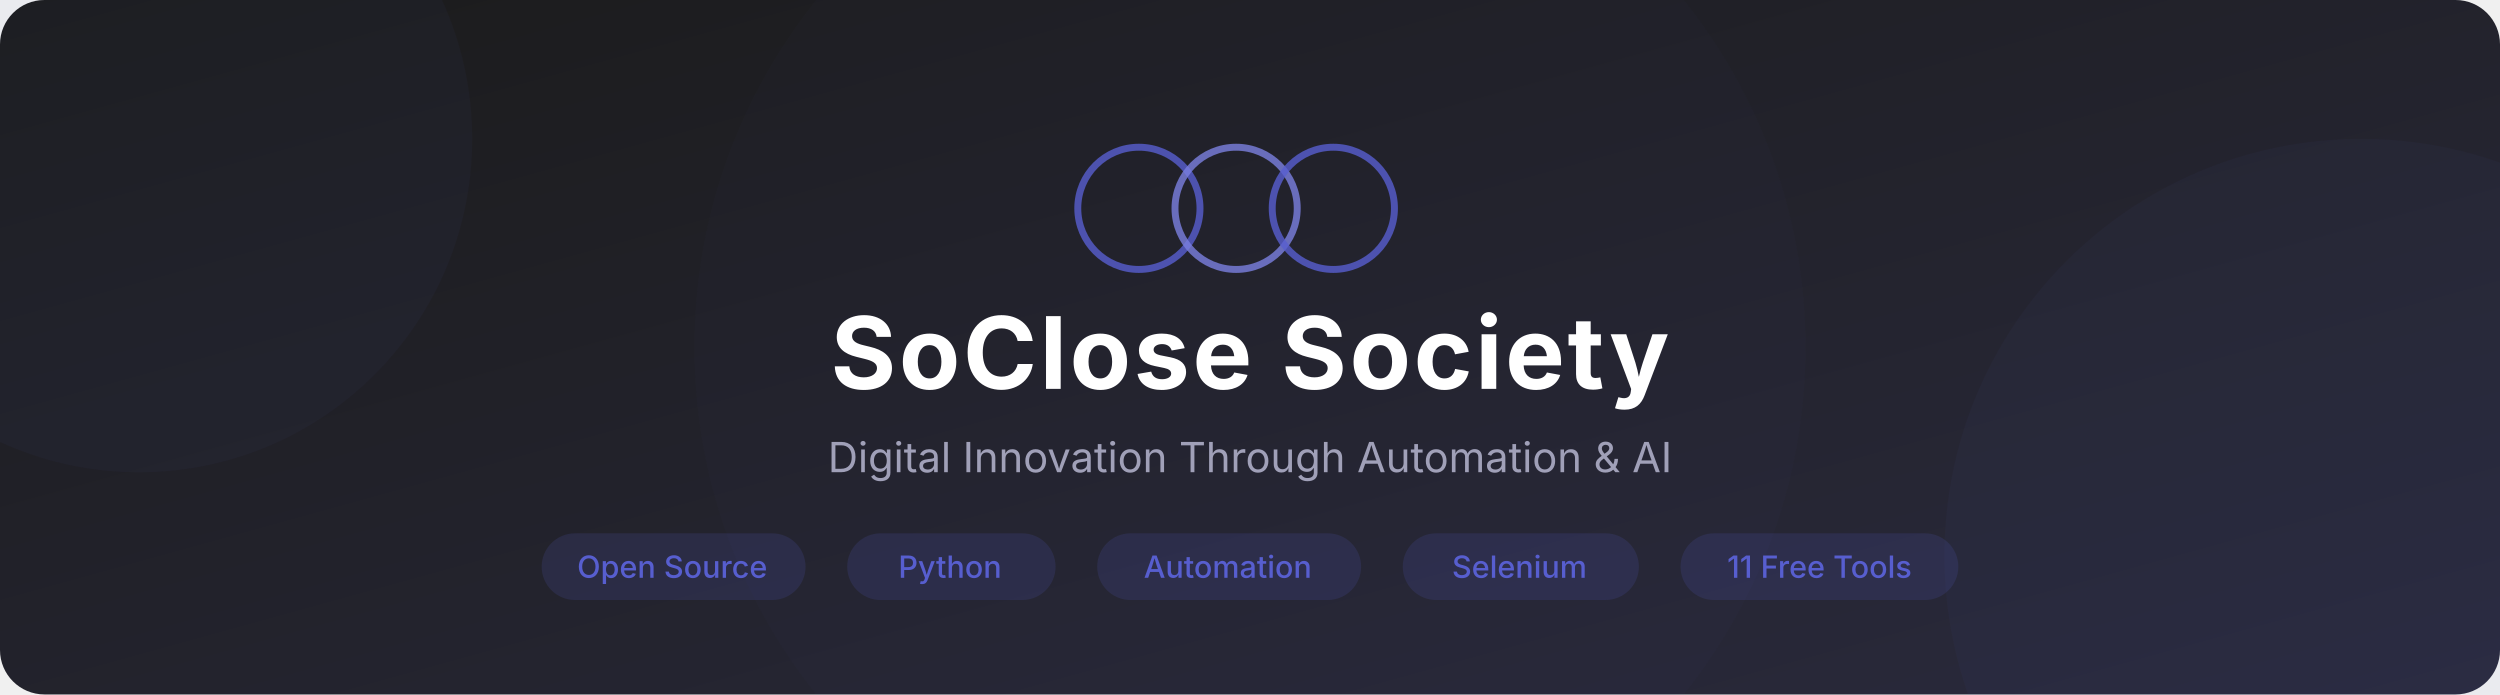
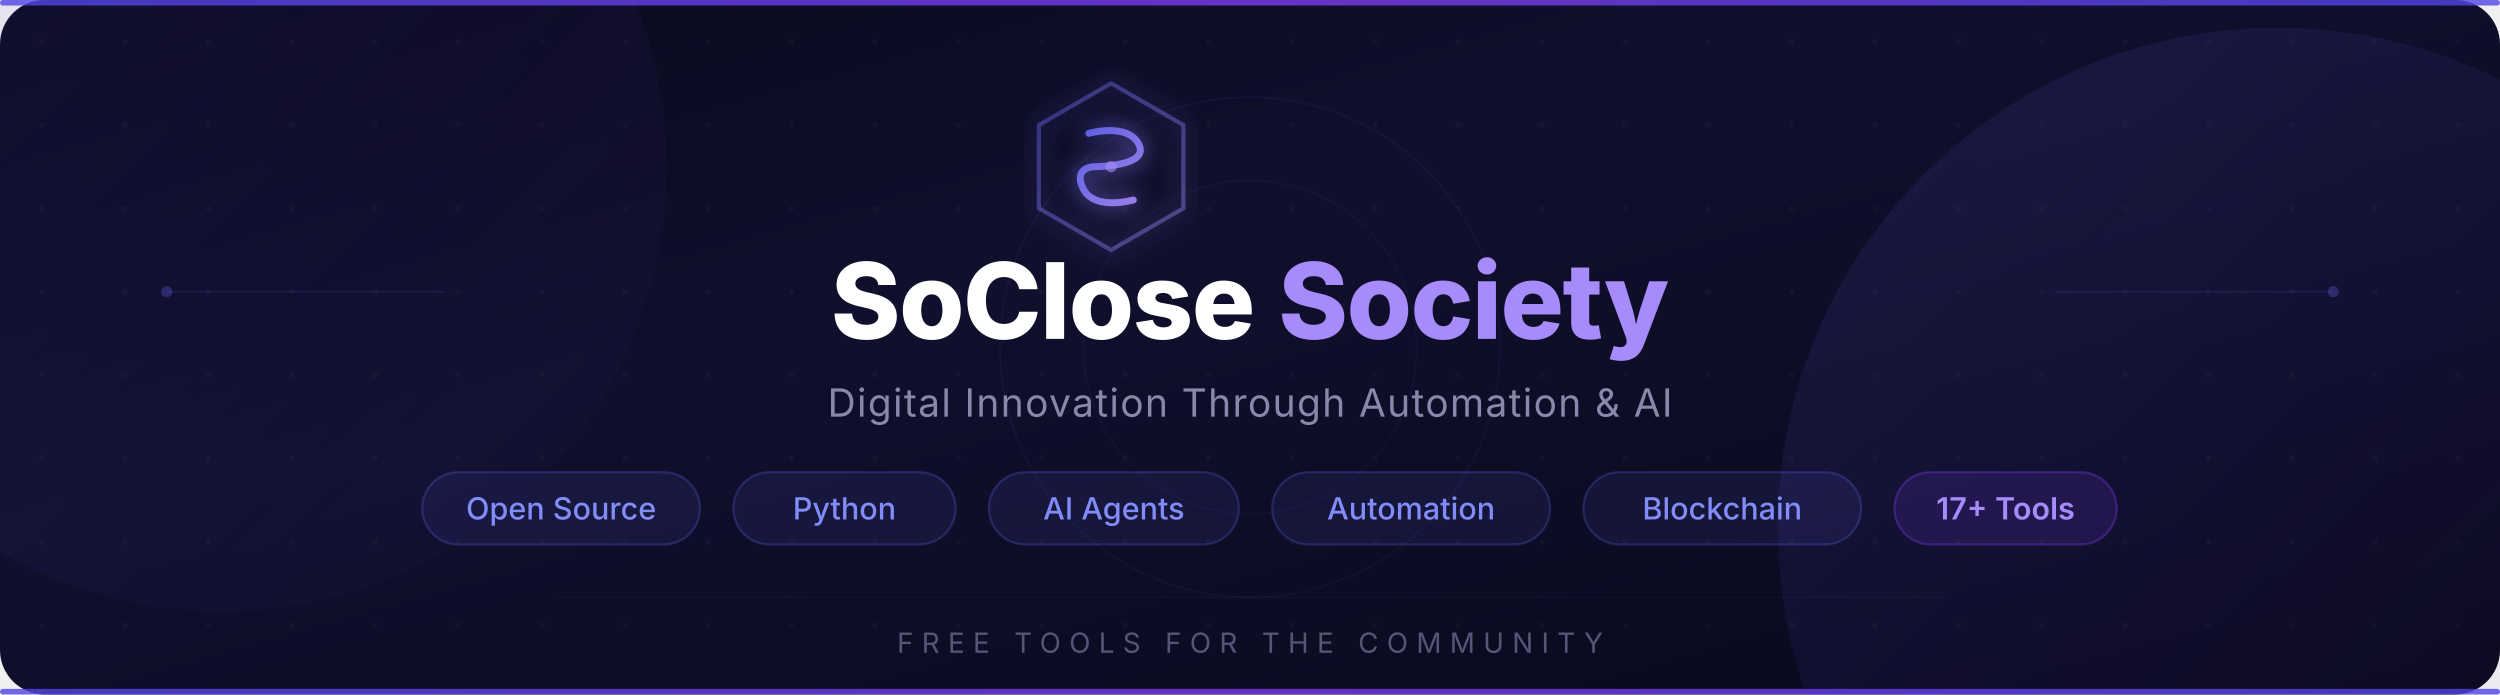
<svg xmlns="http://www.w3.org/2000/svg" viewBox="0 0 900 250" width="900" height="250">
  <defs>
    <linearGradient id="bg" x1="0%" y1="0%" x2="100%" y2="100%">
-       <stop offset="0%" style="stop-color:#1b1b1b" />
-       <stop offset="100%" style="stop-color:#2a2a3d" />
+       <stop offset="0%" style="stop-color:#08081a" />
+       <stop offset="40%" style="stop-color:#10102e" />
+       <stop offset="100%" style="stop-color:#08081a" />
    </linearGradient>
+     <linearGradient id="accent" x1="0%" y1="0%" x2="100%" y2="0%">
+       <stop offset="0%" style="stop-color:#4F46E5" />
+       <stop offset="50%" style="stop-color:#7C3AED" />
+       <stop offset="100%" style="stop-color:#4F46E5" />
+     </linearGradient>
+     <linearGradient id="logoGrad" x1="0%" y1="0%" x2="100%" y2="100%">
+       <stop offset="0%" style="stop-color:#6366F1" />
+       <stop offset="100%" style="stop-color:#A78BFA" />
+     </linearGradient>
+     <linearGradient id="orbGrad" x1="0%" y1="0%" x2="100%" y2="100%">
+       <stop offset="0%" style="stop-color:#6366F1;stop-opacity:0.12" />
+       <stop offset="100%" style="stop-color:#7C3AED;stop-opacity:0" />
+     </linearGradient>
+     <filter id="glow">
+       <feGaussianBlur stdDeviation="4" result="blur" />
+       <feMerge>
+         <feMergeNode in="blur" />
+         <feMergeNode in="SourceGraphic" />
+       </feMerge>
+     </filter>
+     <filter id="softglow">
+       <feGaussianBlur stdDeviation="12" result="blur" />
+       <feMerge>
+         <feMergeNode in="blur" />
+         <feMergeNode in="SourceGraphic" />
+       </feMerge>
+     </filter>
+     <clipPath id="roundRect">
+       <rect width="900" height="250" rx="16" />
+     </clipPath>
  </defs>
  <rect width="900" height="250" rx="16" fill="url(#bg)" />
-   <circle cx="50" cy="50" r="120" fill="#575ECF" opacity="0.04" />
-   <circle cx="850" cy="200" r="150" fill="#575ECF" opacity="0.04" />
-   <circle cx="450" cy="125" r="200" fill="#575ECF" opacity="0.02" />
-   <circle cx="410" cy="75" r="22" stroke="#575ECF" stroke-width="2.5" fill="none" opacity="0.8" />
-   <circle cx="445" cy="75" r="22" stroke="#7B80E0" stroke-width="2.5" fill="none" opacity="0.8" />
-   <circle cx="480" cy="75" r="22" stroke="#575ECF" stroke-width="2.5" fill="none" opacity="0.8" />
-   <text x="450" y="140" text-anchor="middle" fill="#FFFFFF" font-family="system-ui, -apple-system, sans-serif" font-size="36" font-weight="700" letter-spacing="1">SoClose Society</text>
-   <text x="450" y="170" text-anchor="middle" fill="#a0a0b8" font-family="system-ui, -apple-system, sans-serif" font-size="15" font-weight="400">Digital Innovation Through Automation &amp; AI</text>
+   <g clip-path="url(#roundRect)" opacity="0.025">
+     <pattern id="dots" x="0" y="0" width="30" height="30" patternUnits="userSpaceOnUse">
+       <circle cx="15" cy="15" r="1" fill="white" />
+     </pattern>
+     <rect width="900" height="250" fill="url(#dots)" />
+   </g>
+   <circle cx="80" cy="60" r="160" fill="url(#orbGrad)" />
+   <circle cx="820" cy="190" r="180" fill="url(#orbGrad)" />
+   <circle cx="450" cy="125" r="90" fill="none" stroke="#6366F1" stroke-width="0.5" opacity="0.08">
+     <animate attributeName="r" values="90;130;90" dur="6s" repeatCount="indefinite" />
+     <animate attributeName="opacity" values="0.08;0.02;0.08" dur="6s" repeatCount="indefinite" />
+   </circle>
+   <circle cx="450" cy="125" r="60" fill="none" stroke="#6366F1" stroke-width="0.5" opacity="0.06">
+     <animate attributeName="r" values="60;100;60" dur="6s" repeatCount="indefinite" begin="1s" />
+     <animate attributeName="opacity" values="0.06;0.01;0.06" dur="6s" repeatCount="indefinite" begin="1s" />
+   </circle>
+   <rect x="0" y="0" width="900" height="2" rx="1" fill="url(#accent)" opacity="0.8" />
+   <g transform="translate(370, 30)" filter="url(#glow)">
+     <path d="M30 0 L56 15 L56 45 L30 60 L4 45 L4 15 Z" fill="none" stroke="url(#logoGrad)" stroke-width="1.5" opacity="0.4" />
+     <path d="M22 18 C22 18 36 14 40 22 C44 30 24 30 24 30 C24 30 16 30 20 38 C24 46 38 42 38 42" fill="none" stroke="url(#logoGrad)" stroke-width="2.5" stroke-linecap="round" opacity="0.9" />
+     <circle cx="30" cy="30" r="2" fill="#A78BFA" opacity="0.6">
+       <animate attributeName="opacity" values="0.6;1;0.6" dur="2s" repeatCount="indefinite" />
+     </circle>
+   </g>
+   <text x="450" y="122" text-anchor="middle" fill="white" font-family="system-ui, -apple-system, sans-serif" font-size="38" font-weight="800" letter-spacing="-0.5">
+     <tspan fill="white">SoClose</tspan>
+     <tspan fill="#A78BFA"> Society</tspan>
+   </text>
+   <text x="450" y="150" text-anchor="middle" fill="#8888aa" font-family="system-ui, -apple-system, sans-serif" font-size="14" font-weight="400" letter-spacing="0.5">Digital Innovation Through Automation &amp; AI</text>
  <g font-family="system-ui, -apple-system, sans-serif" font-size="11" font-weight="500">
-     <rect x="195" y="192" width="95" height="24" rx="12" fill="#575ECF" opacity="0.15" />
-     <text x="242" y="208" text-anchor="middle" fill="#575ECF">Open Source</text>
-     <rect x="305" y="192" width="75" height="24" rx="12" fill="#575ECF" opacity="0.15" />
-     <text x="342" y="208" text-anchor="middle" fill="#575ECF">Python</text>
-     <rect x="395" y="192" width="95" height="24" rx="12" fill="#575ECF" opacity="0.15" />
-     <text x="442" y="208" text-anchor="middle" fill="#575ECF">Automation</text>
-     <rect x="505" y="192" width="85" height="24" rx="12" fill="#575ECF" opacity="0.15" />
-     <text x="547" y="208" text-anchor="middle" fill="#575ECF">Selenium</text>
-     <rect x="605" y="192" width="100" height="24" rx="12" fill="#575ECF" opacity="0.15" />
-     <text x="655" y="208" text-anchor="middle" fill="#575ECF">11 Free Tools</text>
+     <rect x="152" y="170" width="100" height="26" rx="13" fill="#6366F1" opacity="0.1" />
+     <rect x="152" y="170" width="100" height="26" rx="13" fill="none" stroke="#6366F1" stroke-width="0.8" opacity="0.25" />
+     <text x="202" y="187" text-anchor="middle" fill="#818CF8">Open Source</text>
+     <rect x="264" y="170" width="80" height="26" rx="13" fill="#6366F1" opacity="0.1" />
+     <rect x="264" y="170" width="80" height="26" rx="13" fill="none" stroke="#6366F1" stroke-width="0.8" opacity="0.25" />
+     <text x="304" y="187" text-anchor="middle" fill="#818CF8">Python</text>
+     <rect x="356" y="170" width="90" height="26" rx="13" fill="#6366F1" opacity="0.1" />
+     <rect x="356" y="170" width="90" height="26" rx="13" fill="none" stroke="#6366F1" stroke-width="0.8" opacity="0.25" />
+     <text x="401" y="187" text-anchor="middle" fill="#818CF8">AI Agents</text>
+     <rect x="458" y="170" width="100" height="26" rx="13" fill="#6366F1" opacity="0.1" />
+     <rect x="458" y="170" width="100" height="26" rx="13" fill="none" stroke="#6366F1" stroke-width="0.8" opacity="0.25" />
+     <text x="508" y="187" text-anchor="middle" fill="#818CF8">Automation</text>
+     <rect x="570" y="170" width="100" height="26" rx="13" fill="#6366F1" opacity="0.1" />
+     <rect x="570" y="170" width="100" height="26" rx="13" fill="none" stroke="#6366F1" stroke-width="0.8" opacity="0.25" />
+     <text x="620" y="187" text-anchor="middle" fill="#818CF8">Blockchain</text>
+     <rect x="682" y="170" width="80" height="26" rx="13" fill="#7C3AED" opacity="0.15" />
+     <rect x="682" y="170" width="80" height="26" rx="13" fill="none" stroke="#7C3AED" stroke-width="0.8" opacity="0.35" />
+     <text x="722" y="187" text-anchor="middle" fill="#A78BFA" font-weight="600">17+ Tools</text>
  </g>
+   <line x1="60" y1="105" x2="160" y2="105" stroke="#6366F1" stroke-width="0.5" opacity="0.15" />
+   <circle cx="60" cy="105" r="2" fill="#6366F1" opacity="0.3" />
+   <line x1="740" y1="105" x2="840" y2="105" stroke="#6366F1" stroke-width="0.5" opacity="0.15" />
+   <circle cx="840" cy="105" r="2" fill="#6366F1" opacity="0.3" />
+   <line x1="200" y1="215" x2="700" y2="215" stroke="#6366F1" stroke-width="0.3" opacity="0.1" />
+   <text x="450" y="235" text-anchor="middle" fill="#555577" font-family="system-ui, -apple-system, sans-serif" font-size="10" letter-spacing="3" font-weight="400">FREE TOOLS FOR THE COMMUNITY</text>
+   <rect x="0" y="248" width="900" height="2" rx="1" fill="url(#accent)" opacity="0.8" />
</svg>
